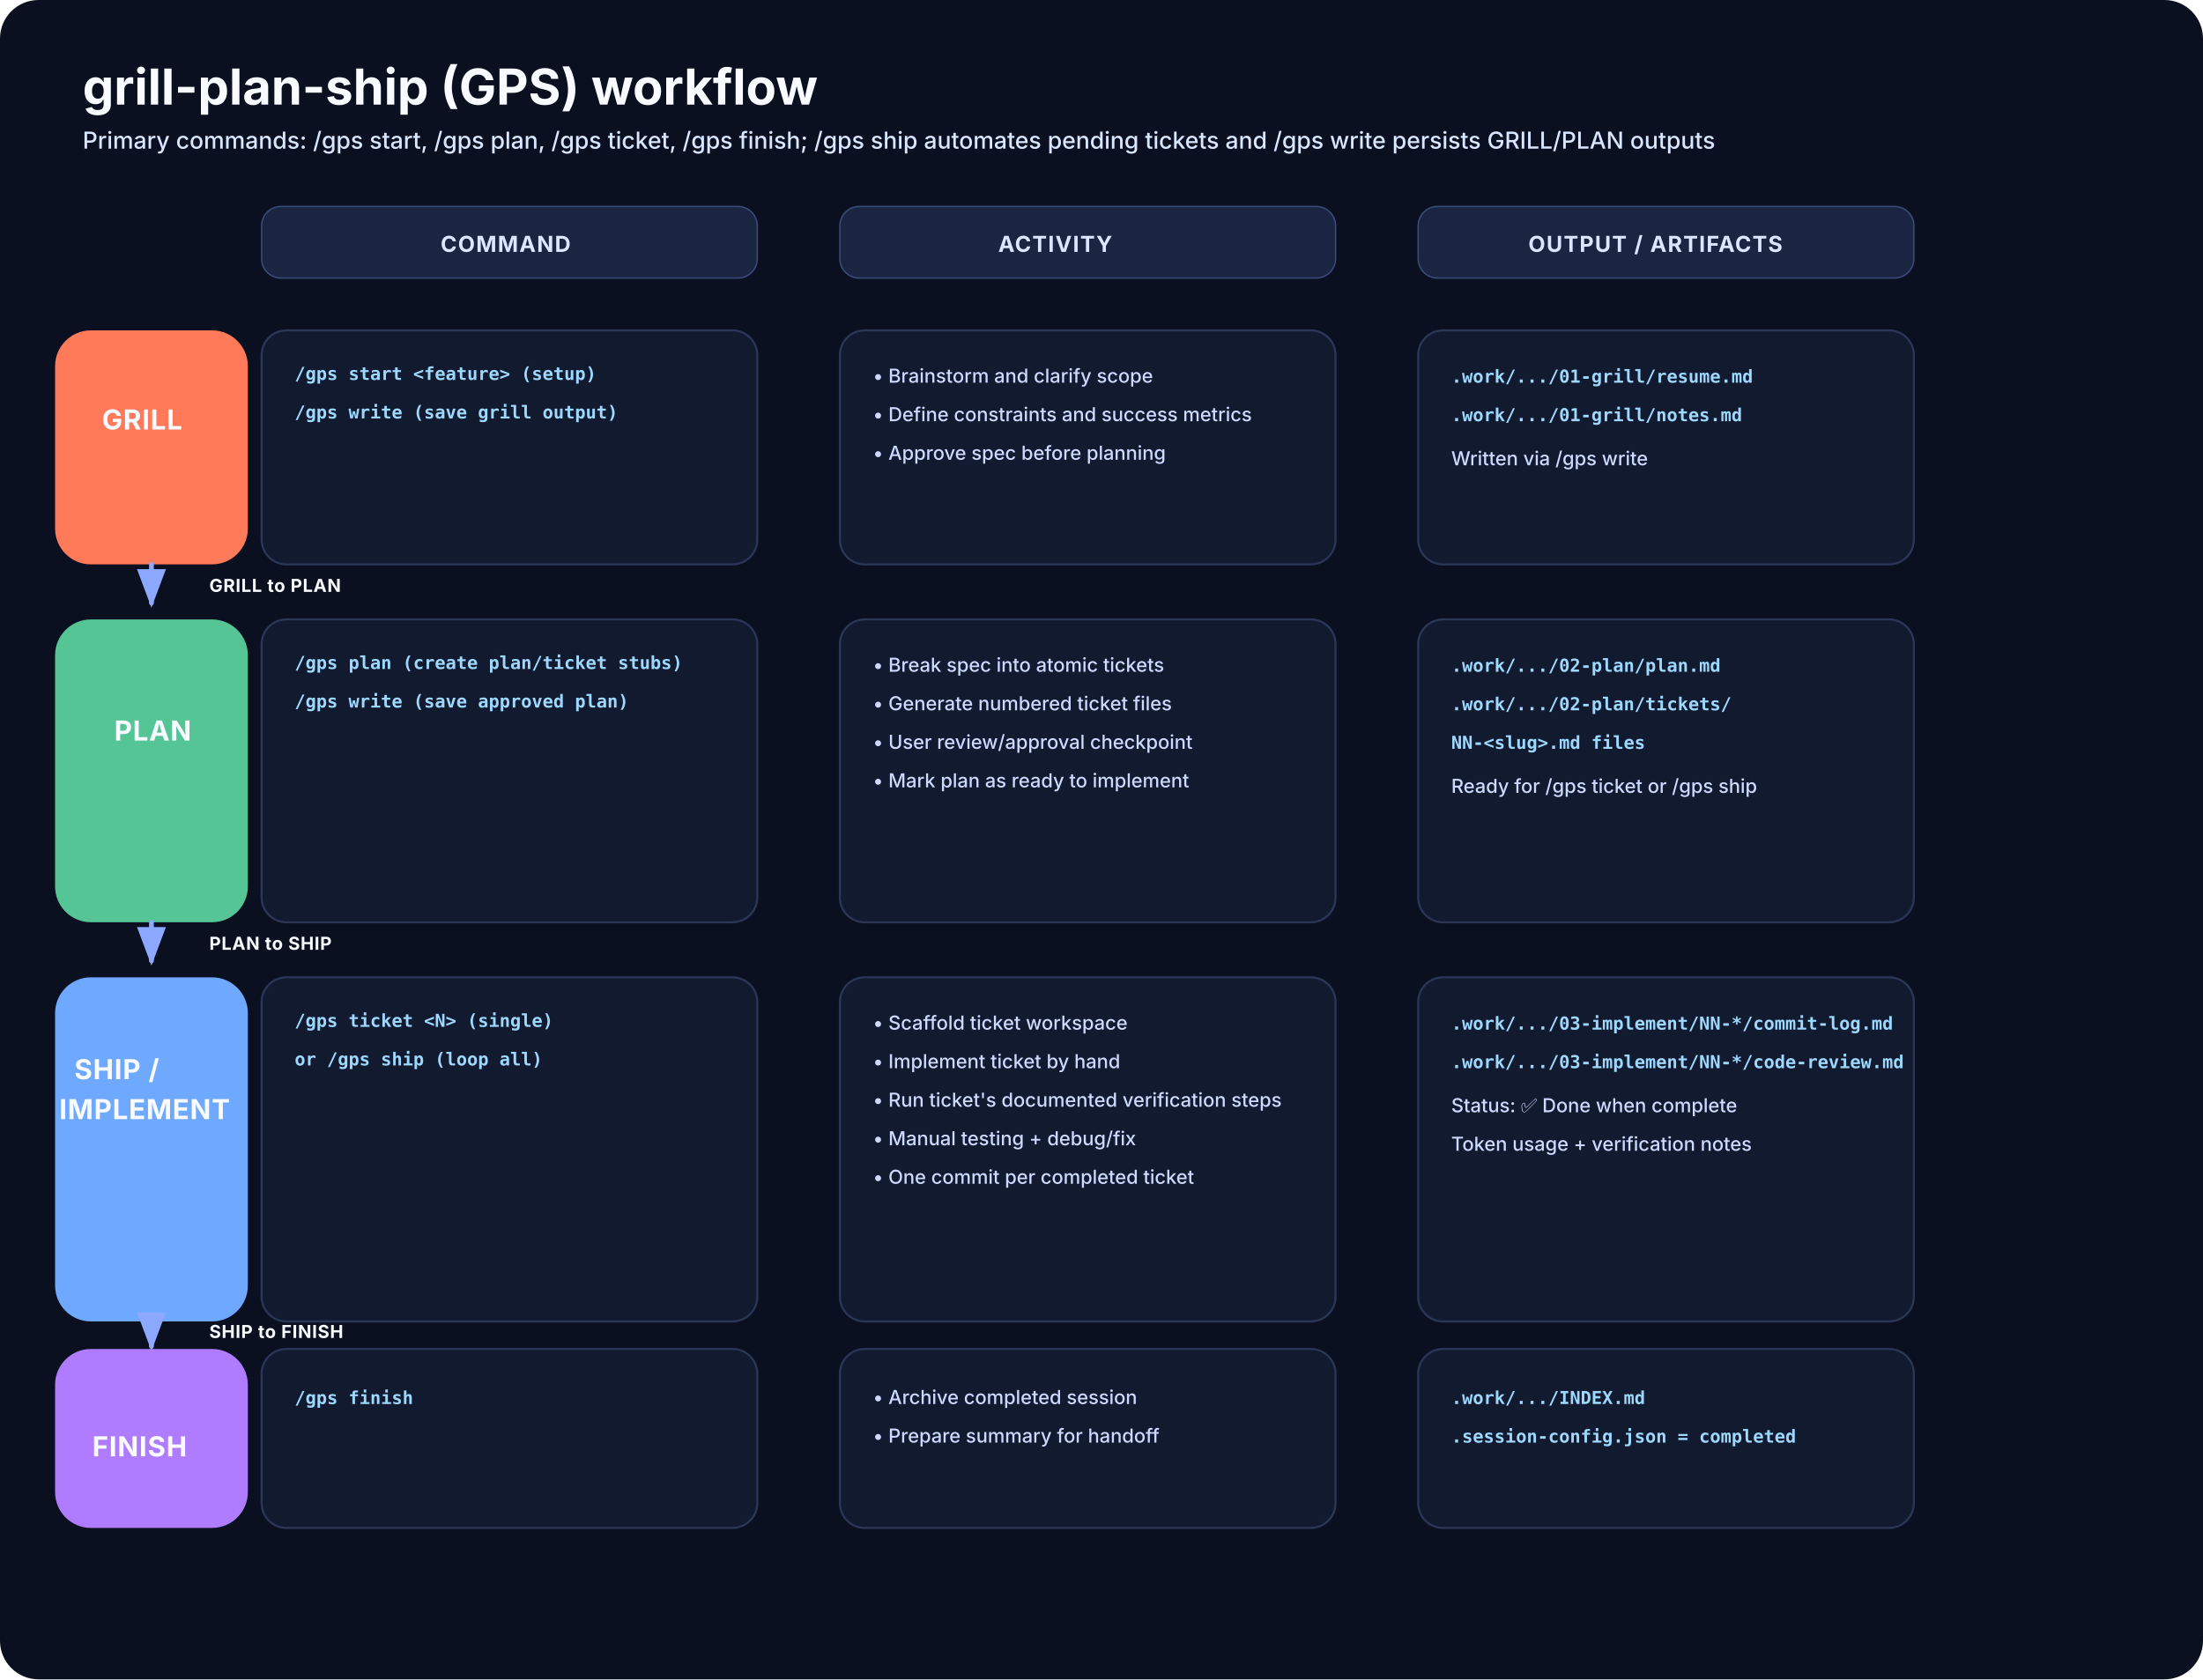
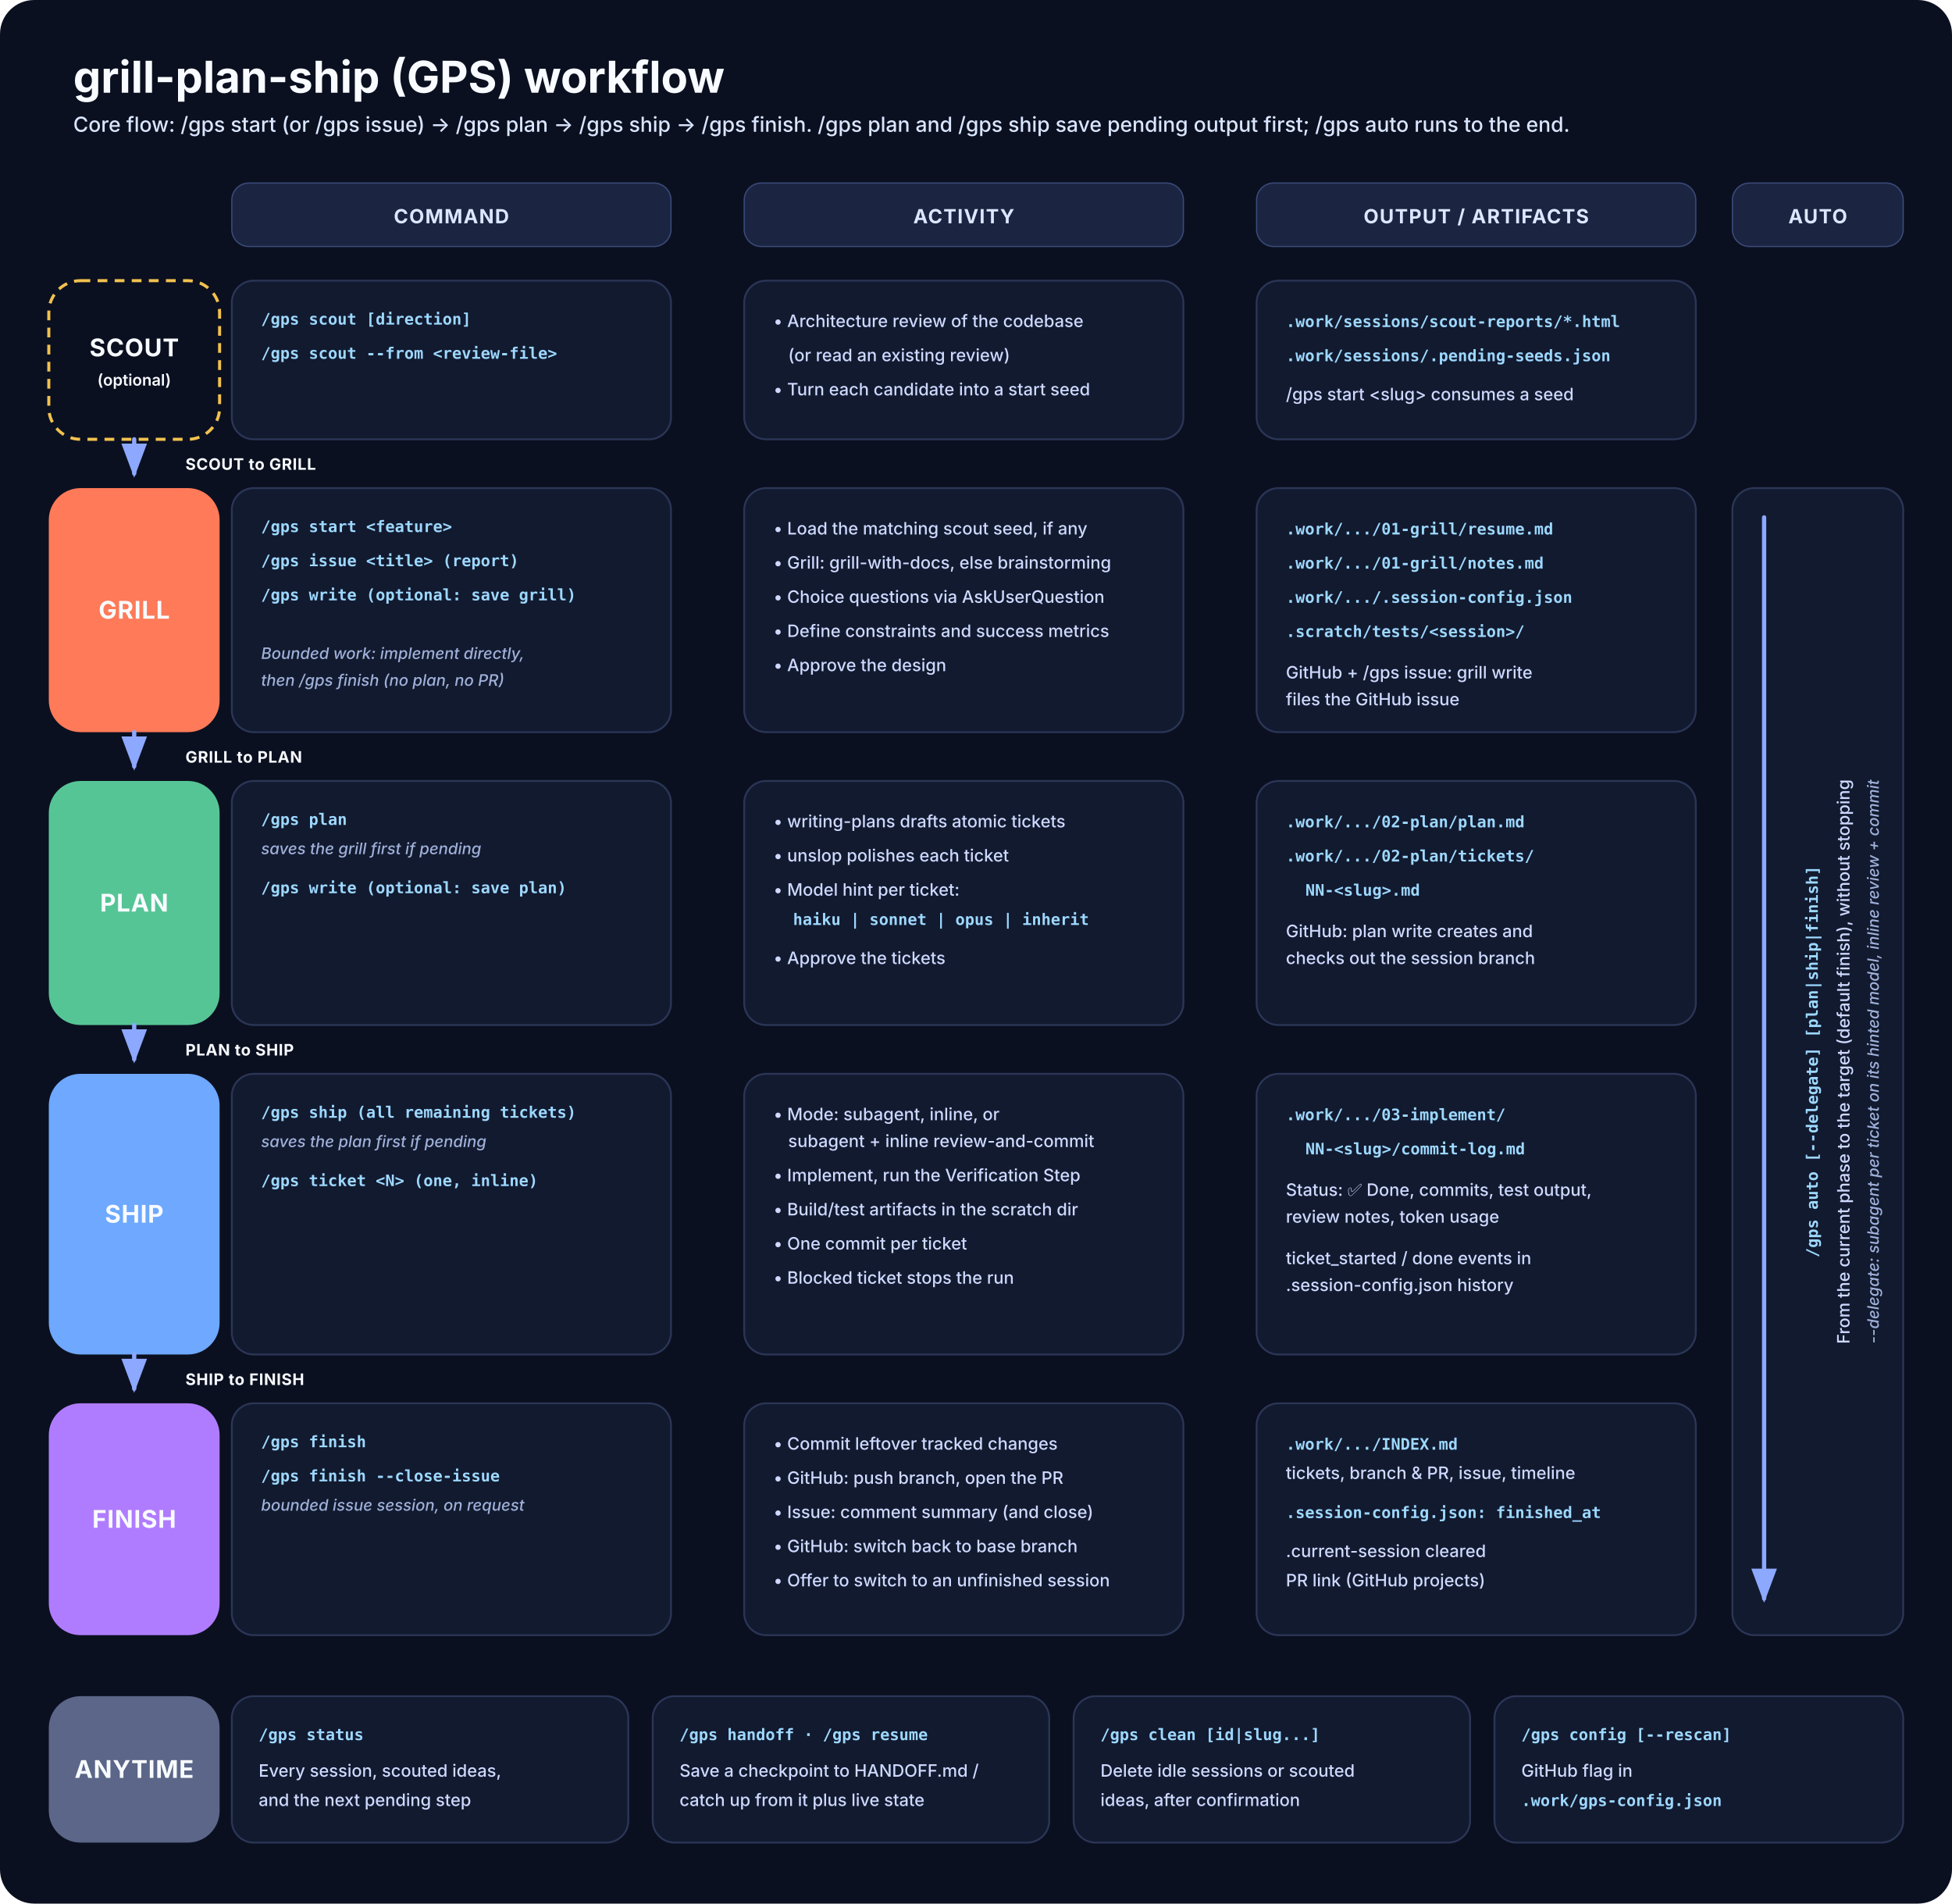
- <svg xmlns="http://www.w3.org/2000/svg" viewBox="0 0 1600 1220" role="img" aria-labelledby="svg-title svg-desc" focusable="false">
+ <svg xmlns="http://www.w3.org/2000/svg" viewBox="0 0 1600 1560" role="img" aria-labelledby="svg-title svg-desc" focusable="false">
  <defs>
    <style>
      .bg { fill: #0b1020; }
      .panel { fill: #121a2f; stroke: #2b3657; stroke-width: 1.5; }
      .header { fill: #1b2542; stroke: #3b4b7a; stroke-width: 1; }
      .phase { font: 700 20px "Inter", "Segoe UI", Arial, sans-serif; fill: #f8fbff; letter-spacing: 0.5px; }
+       .phaseSmall { font: 600 13px "Inter", "Segoe UI", Arial, sans-serif; fill: #f8fbff; }
      .h1 { font: 700 36px "Inter", "Segoe UI", Arial, sans-serif; fill: #f8fbff; }
      .sub { font: 500 17px "Inter", "Segoe UI", Arial, sans-serif; fill: #d9e6ff; }
      .colTitle { font: 700 16px "Inter", "Segoe UI", Arial, sans-serif; fill: #dbe7ff; letter-spacing: 0.8px; }
-       .cardTitle { font: 700 15px "Inter", "Segoe UI", Arial, sans-serif; fill: #e9efff; }
      .text { font: 500 14px "Inter", "Segoe UI", Arial, sans-serif; fill: #ced9ff; }
+       .note { font: italic 500 13px "Inter", "Segoe UI", Arial, sans-serif; fill: #9fb0d9; }
      .transition { font: 700 13px "Inter", "Segoe UI", Arial, sans-serif; fill: #f8fbff; letter-spacing: 0.4px; }
      .mono { font: 600 13px "JetBrains Mono", "Consolas", monospace; fill: #9dd8ff; }
      .arrow { stroke: #8da8ff; stroke-width: 3.5; fill: none; stroke-linecap: round; stroke-linejoin: round; }
+       .dashed { stroke-dasharray: 8 6; }
    </style>
    <marker id="arrowhead" markerWidth="10" markerHeight="10" refX="7" refY="3" orient="auto">
      <path d="M0,0 L0,6 L8,3 z" fill="#8da8ff" />
    </marker>
  </defs>
-   <rect class="bg" x="0" y="0" width="1600" height="1220" rx="28" />
+   <rect class="bg" x="0" y="0" width="1600" height="1560" rx="28" />
  <text class="h1" x="60" y="76">grill-plan-ship (GPS) workflow</text>
-   <text class="sub" x="60" y="108">Primary commands: /gps start, /gps plan, /gps ticket, /gps finish; /gps ship automates pending tickets and /gps write persists GRILL/PLAN outputs</text>
+   <text class="sub" x="60" y="108">Core flow: /gps start (or /gps issue) → /gps plan → /gps ship → /gps finish. /gps plan and /gps ship save pending output first; /gps auto runs to the end.</text>
  <rect class="header" x="190" y="150" width="360" height="52" rx="14" />
  <rect class="header" x="610" y="150" width="360" height="52" rx="14" />
  <rect class="header" x="1030" y="150" width="360" height="52" rx="14" />
-   <text class="colTitle" x="320" y="183">COMMAND</text>
-   <text class="colTitle" x="725" y="183">ACTIVITY</text>
-   <text class="colTitle" x="1110" y="183">OUTPUT / ARTIFACTS</text>
+   <rect class="header" x="1420" y="150" width="140" height="52" rx="14" />
+   <text class="colTitle" x="370" y="183" text-anchor="middle">COMMAND</text>
+   <text class="colTitle" x="790" y="183" text-anchor="middle">ACTIVITY</text>
+   <text class="colTitle" x="1210" y="183" text-anchor="middle">OUTPUT / ARTIFACTS</text>
+   <text class="colTitle" x="1490" y="183" text-anchor="middle">AUTO</text>
+   <g id="phase-scout">
+     <rect x="40" y="230" width="140" height="130" rx="26" fill="none" stroke="#f2c14e" stroke-width="2.5" class="dashed" />
+     <text class="phase" x="110" y="292" text-anchor="middle">SCOUT</text>
+     <text class="phaseSmall" x="110" y="316" text-anchor="middle">(optional)</text>
+     <rect class="panel" x="190" y="230" width="360" height="130" rx="18" />
+     <text class="mono" x="214" y="266">/gps scout [direction]</text>
+     <text class="mono" x="214" y="294">/gps scout --from &lt;review-file&gt;</text>
+     <rect class="panel" x="610" y="230" width="360" height="130" rx="18" />
+     <text class="text" x="634" y="268">• Architecture review of the codebase</text>
+     <text class="text" x="646" y="296">(or read an existing review)</text>
+     <text class="text" x="634" y="324">• Turn each candidate into a start seed</text>
+     <rect class="panel" x="1030" y="230" width="360" height="130" rx="18" />
+     <text class="mono" x="1054" y="268">.work/sessions/scout-reports/*.html</text>
+     <text class="mono" x="1054" y="296">.work/sessions/.pending-seeds.json</text>
+     <text class="text" x="1054" y="328">/gps start &lt;slug&gt; consumes a seed</text>
+   </g>
  <g id="phase-grill">
-     <rect x="40" y="240" width="140" height="170" rx="26" fill="#ff7a59" />
-     <text class="phase" x="74" y="312">GRILL</text>
-     <rect class="panel" x="190" y="240" width="360" height="170" rx="18" />
-     <text class="mono" x="214" y="276">/gps start &lt;feature&gt; (setup)</text>
-     <text class="mono" x="214" y="304">/gps write (save grill output)</text>
-     <rect class="panel" x="610" y="240" width="360" height="170" rx="18" />
-     <text class="text" x="634" y="278">• Brainstorm and clarify scope</text>
-     <text class="text" x="634" y="306">• Define constraints and success metrics</text>
-     <text class="text" x="634" y="334">• Approve spec before planning</text>
-     <rect class="panel" x="1030" y="240" width="360" height="170" rx="18" />
-     <text class="mono" x="1054" y="278">.work/.../01-grill/resume.md</text>
-     <text class="mono" x="1054" y="306">.work/.../01-grill/notes.md</text>
-     <text class="text" x="1054" y="338">Written via /gps write</text>
+     <rect x="40" y="400" width="140" height="200" rx="26" fill="#ff7a59" />
+     <text class="phase" x="110" y="507" text-anchor="middle">GRILL</text>
+     <rect class="panel" x="190" y="400" width="360" height="200" rx="18" />
+     <text class="mono" x="214" y="436">/gps start &lt;feature&gt;</text>
+     <text class="mono" x="214" y="464">/gps issue &lt;title&gt;  (report)</text>
+     <text class="mono" x="214" y="492">/gps write  (optional: save grill)</text>
+     <text class="note" x="214" y="540">Bounded work: implement directly,</text>
+     <text class="note" x="214" y="562">then /gps finish (no plan, no PR)</text>
+     <rect class="panel" x="610" y="400" width="360" height="200" rx="18" />
+     <text class="text" x="634" y="438">• Load the matching scout seed, if any</text>
+     <text class="text" x="634" y="466">• Grill: grill-with-docs, else brainstorming</text>
+     <text class="text" x="634" y="494">• Choice questions via AskUserQuestion</text>
+     <text class="text" x="634" y="522">• Define constraints and success metrics</text>
+     <text class="text" x="634" y="550">• Approve the design</text>
+     <rect class="panel" x="1030" y="400" width="360" height="200" rx="18" />
+     <text class="mono" x="1054" y="438">.work/.../01-grill/resume.md</text>
+     <text class="mono" x="1054" y="466">.work/.../01-grill/notes.md</text>
+     <text class="mono" x="1054" y="494">.work/.../.session-config.json</text>
+     <text class="mono" x="1054" y="522">.scratch/tests/&lt;session&gt;/</text>
+     <text class="text" x="1054" y="556">GitHub + /gps issue: grill write</text>
+     <text class="text" x="1054" y="578">files the GitHub issue</text>
  </g>
  <g id="phase-plan">
-     <rect x="40" y="450" width="140" height="220" rx="26" fill="#56c596" />
-     <text class="phase" x="83" y="538">PLAN</text>
-     <rect class="panel" x="190" y="450" width="360" height="220" rx="18" />
-     <text class="mono" x="214" y="486">/gps plan (create plan/ticket stubs)</text>
-     <text class="mono" x="214" y="514">/gps write (save approved plan)</text>
-     <rect class="panel" x="610" y="450" width="360" height="220" rx="18" />
-     <text class="text" x="634" y="488">• Break spec into atomic tickets</text>
-     <text class="text" x="634" y="516">• Generate numbered ticket files</text>
-     <text class="text" x="634" y="544">• User review/approval checkpoint</text>
-     <text class="text" x="634" y="572">• Mark plan as ready to implement</text>
-     <rect class="panel" x="1030" y="450" width="360" height="220" rx="18" />
-     <text class="mono" x="1054" y="488">.work/.../02-plan/plan.md</text>
-     <text class="mono" x="1054" y="516">.work/.../02-plan/tickets/</text>
-     <text class="mono" x="1054" y="544">NN-&lt;slug&gt;.md files</text>
-     <text class="text" x="1054" y="576">Ready for /gps ticket or /gps ship</text>
+     <rect x="40" y="640" width="140" height="200" rx="26" fill="#56c596" />
+     <text class="phase" x="110" y="747" text-anchor="middle">PLAN</text>
+     <rect class="panel" x="190" y="640" width="360" height="200" rx="18" />
+     <text class="mono" x="214" y="676">/gps plan</text>
+     <text class="note" x="214" y="700">saves the grill first if pending</text>
+     <text class="mono" x="214" y="732">/gps write  (optional: save plan)</text>
+     <rect class="panel" x="610" y="640" width="360" height="200" rx="18" />
+     <text class="text" x="634" y="678">• writing-plans drafts atomic tickets</text>
+     <text class="text" x="634" y="706">• unslop polishes each ticket</text>
+     <text class="text" x="634" y="734">• Model hint per ticket:</text>
+     <text class="mono" x="650" y="758">haiku | sonnet | opus | inherit</text>
+     <text class="text" x="634" y="790">• Approve the tickets</text>
+     <rect class="panel" x="1030" y="640" width="360" height="200" rx="18" />
+     <text class="mono" x="1054" y="678">.work/.../02-plan/plan.md</text>
+     <text class="mono" x="1054" y="706">.work/.../02-plan/tickets/</text>
+     <text class="mono" x="1070" y="734">NN-&lt;slug&gt;.md</text>
+     <text class="text" x="1054" y="768">GitHub: plan write creates and</text>
+     <text class="text" x="1054" y="790">checks out the session branch</text>
  </g>
  <g id="phase-ship">
-     <rect x="40" y="710" width="140" height="250" rx="26" fill="#6ea8ff" />
-     <text class="phase" x="54" y="784">SHIP /</text>
-     <text class="phase" x="43" y="813">IMPLEMENT</text>
-     <rect class="panel" x="190" y="710" width="360" height="250" rx="18" />
-     <text class="mono" x="214" y="746">/gps ticket &lt;N&gt; (single)</text>
-     <text class="mono" x="214" y="774">or /gps ship (loop all)</text>
-     <rect class="panel" x="610" y="710" width="360" height="250" rx="18" />
-     <text class="text" x="634" y="748">• Scaffold ticket workspace</text>
-     <text class="text" x="634" y="776">• Implement ticket by hand</text>
-     <text class="text" x="634" y="804">• Run ticket's documented verification steps</text>
-     <text class="text" x="634" y="832">• Manual testing + debug/fix</text>
-     <text class="text" x="634" y="860">• One commit per completed ticket</text>
-     <rect class="panel" x="1030" y="710" width="360" height="250" rx="18" />
-     <text class="mono" x="1054" y="748">.work/.../03-implement/NN-*/commit-log.md</text>
-     <text class="mono" x="1054" y="776">.work/.../03-implement/NN-*/code-review.md</text>
-     <text class="text" x="1054" y="808">Status: ✅ Done when complete</text>
-     <text class="text" x="1054" y="836">Token usage + verification notes</text>
+     <rect x="40" y="880" width="140" height="230" rx="26" fill="#6ea8ff" />
+     <text class="phase" x="110" y="1002" text-anchor="middle">SHIP</text>
+     <rect class="panel" x="190" y="880" width="360" height="230" rx="18" />
+     <text class="mono" x="214" y="916">/gps ship  (all remaining tickets)</text>
+     <text class="note" x="214" y="940">saves the plan first if pending</text>
+     <text class="mono" x="214" y="972">/gps ticket &lt;N&gt;  (one, inline)</text>
+     <rect class="panel" x="610" y="880" width="360" height="230" rx="18" />
+     <text class="text" x="634" y="918">• Mode: subagent, inline, or</text>
+     <text class="text" x="646" y="940">subagent + inline review-and-commit</text>
+     <text class="text" x="634" y="968">• Implement, run the Verification Step</text>
+     <text class="text" x="634" y="996">• Build/test artifacts in the scratch dir</text>
+     <text class="text" x="634" y="1024">• One commit per ticket</text>
+     <text class="text" x="634" y="1052">• Blocked ticket stops the run</text>
+     <rect class="panel" x="1030" y="880" width="360" height="230" rx="18" />
+     <text class="mono" x="1054" y="918">.work/.../03-implement/</text>
+     <text class="mono" x="1070" y="946">NN-&lt;slug&gt;/commit-log.md</text>
+     <text class="text" x="1054" y="980">Status: ✅ Done, commits, test output,</text>
+     <text class="text" x="1054" y="1002">review notes, token usage</text>
+     <text class="text" x="1054" y="1036">ticket_started / done events in</text>
+     <text class="text" x="1054" y="1058">.session-config.json history</text>
  </g>
  <g id="phase-finish">
-     <rect x="40" y="980" width="140" height="130" rx="26" fill="#b07cff" />
-     <text class="phase" x="67" y="1058">FINISH</text>
-     <rect class="panel" x="190" y="980" width="360" height="130" rx="18" />
-     <text class="mono" x="214" y="1020">/gps finish</text>
-     <rect class="panel" x="610" y="980" width="360" height="130" rx="18" />
-     <text class="text" x="634" y="1020">• Archive completed session</text>
-     <text class="text" x="634" y="1048">• Prepare summary for handoff</text>
-     <rect class="panel" x="1030" y="980" width="360" height="130" rx="18" />
-     <text class="mono" x="1054" y="1020">.work/.../INDEX.md</text>
-     <text class="mono" x="1054" y="1048">.session-config.json = completed</text>
+     <rect x="40" y="1150" width="140" height="190" rx="26" fill="#b07cff" />
+     <text class="phase" x="110" y="1252" text-anchor="middle">FINISH</text>
+     <rect class="panel" x="190" y="1150" width="360" height="190" rx="18" />
+     <text class="mono" x="214" y="1186">/gps finish</text>
+     <text class="mono" x="214" y="1214">/gps finish --close-issue</text>
+     <text class="note" x="214" y="1238">bounded issue session, on request</text>
+     <rect class="panel" x="610" y="1150" width="360" height="190" rx="18" />
+     <text class="text" x="634" y="1188">• Commit leftover tracked changes</text>
+     <text class="text" x="634" y="1216">• GitHub: push branch, open the PR</text>
+     <text class="text" x="634" y="1244">• Issue: comment summary (and close)</text>
+     <text class="text" x="634" y="1272">• GitHub: switch back to base branch</text>
+     <text class="text" x="634" y="1300">• Offer to switch to an unfinished session</text>
+     <rect class="panel" x="1030" y="1150" width="360" height="190" rx="18" />
+     <text class="mono" x="1054" y="1188">.work/.../INDEX.md</text>
+     <text class="text" x="1054" y="1212">tickets, branch &amp; PR, issue, timeline</text>
+     <text class="mono" x="1054" y="1244">.session-config.json: finished_at</text>
+     <text class="text" x="1054" y="1276">.current-session cleared</text>
+     <text class="text" x="1054" y="1300">PR link (GitHub projects)</text>
  </g>
-   <path class="arrow" marker-end="url(#arrowhead)" d="M110,410 L110,438" />
-   <text class="transition" x="152" y="430">GRILL to PLAN</text>
-   <path class="arrow" marker-end="url(#arrowhead)" d="M110,670 L110,698" />
-   <text class="transition" x="152" y="690">PLAN to SHIP</text>
-   <path class="arrow" marker-end="url(#arrowhead)" d="M110,960 L110,978" />
-   <text class="transition" x="152" y="972">SHIP to FINISH</text>
+   <g id="lane-auto">
+     <rect class="panel" x="1420" y="400" width="140" height="940" rx="18" />
+     <path class="arrow" marker-end="url(#arrowhead)" d="M1446,424 L1446,1310" />
+     <text class="mono" transform="translate(1490,870) rotate(-90)" text-anchor="middle">/gps auto [--delegate] [plan|ship|finish]</text>
+     <text class="text" transform="translate(1516,870) rotate(-90)" text-anchor="middle">From the current phase to the target (default finish), without stopping</text>
+     <text class="note" transform="translate(1540,870) rotate(-90)" text-anchor="middle">--delegate: subagent per ticket on its hinted model, inline review + commit</text>
+   </g>
+   <path class="arrow" marker-end="url(#arrowhead)" d="M110,360 L110,388" />
+   <text class="transition" x="152" y="385">SCOUT to GRILL</text>
+   <path class="arrow" marker-end="url(#arrowhead)" d="M110,600 L110,628" />
+   <text class="transition" x="152" y="625">GRILL to PLAN</text>
+   <path class="arrow" marker-end="url(#arrowhead)" d="M110,840 L110,868" />
+   <text class="transition" x="152" y="865">PLAN to SHIP</text>
+   <path class="arrow" marker-end="url(#arrowhead)" d="M110,1110 L110,1138" />
+   <text class="transition" x="152" y="1135">SHIP to FINISH</text>
+   <g id="band-anytime">
+     <rect x="40" y="1390" width="140" height="120" rx="26" fill="#5b6688" />
+     <text class="phase" x="110" y="1457" text-anchor="middle">ANYTIME</text>
+     <rect class="panel" x="190" y="1390" width="325" height="120" rx="18" />
+     <text class="mono" x="212" y="1426">/gps status</text>
+     <text class="text" x="212" y="1456">Every session, scouted ideas,</text>
+     <text class="text" x="212" y="1480">and the next pending step</text>
+     <rect class="panel" x="535" y="1390" width="325" height="120" rx="18" />
+     <text class="mono" x="557" y="1426">/gps handoff · /gps resume</text>
+     <text class="text" x="557" y="1456">Save a checkpoint to HANDOFF.md /</text>
+     <text class="text" x="557" y="1480">catch up from it plus live state</text>
+     <rect class="panel" x="880" y="1390" width="325" height="120" rx="18" />
+     <text class="mono" x="902" y="1426">/gps clean [id|slug...]</text>
+     <text class="text" x="902" y="1456">Delete idle sessions or scouted</text>
+     <text class="text" x="902" y="1480">ideas, after confirmation</text>
+     <rect class="panel" x="1225" y="1390" width="335" height="120" rx="18" />
+     <text class="mono" x="1247" y="1426">/gps config [--rescan]</text>
+     <text class="text" x="1247" y="1456">GitHub flag in</text>
+     <text class="mono" x="1247" y="1480">.work/gps-config.json</text>
+   </g>
</svg>
